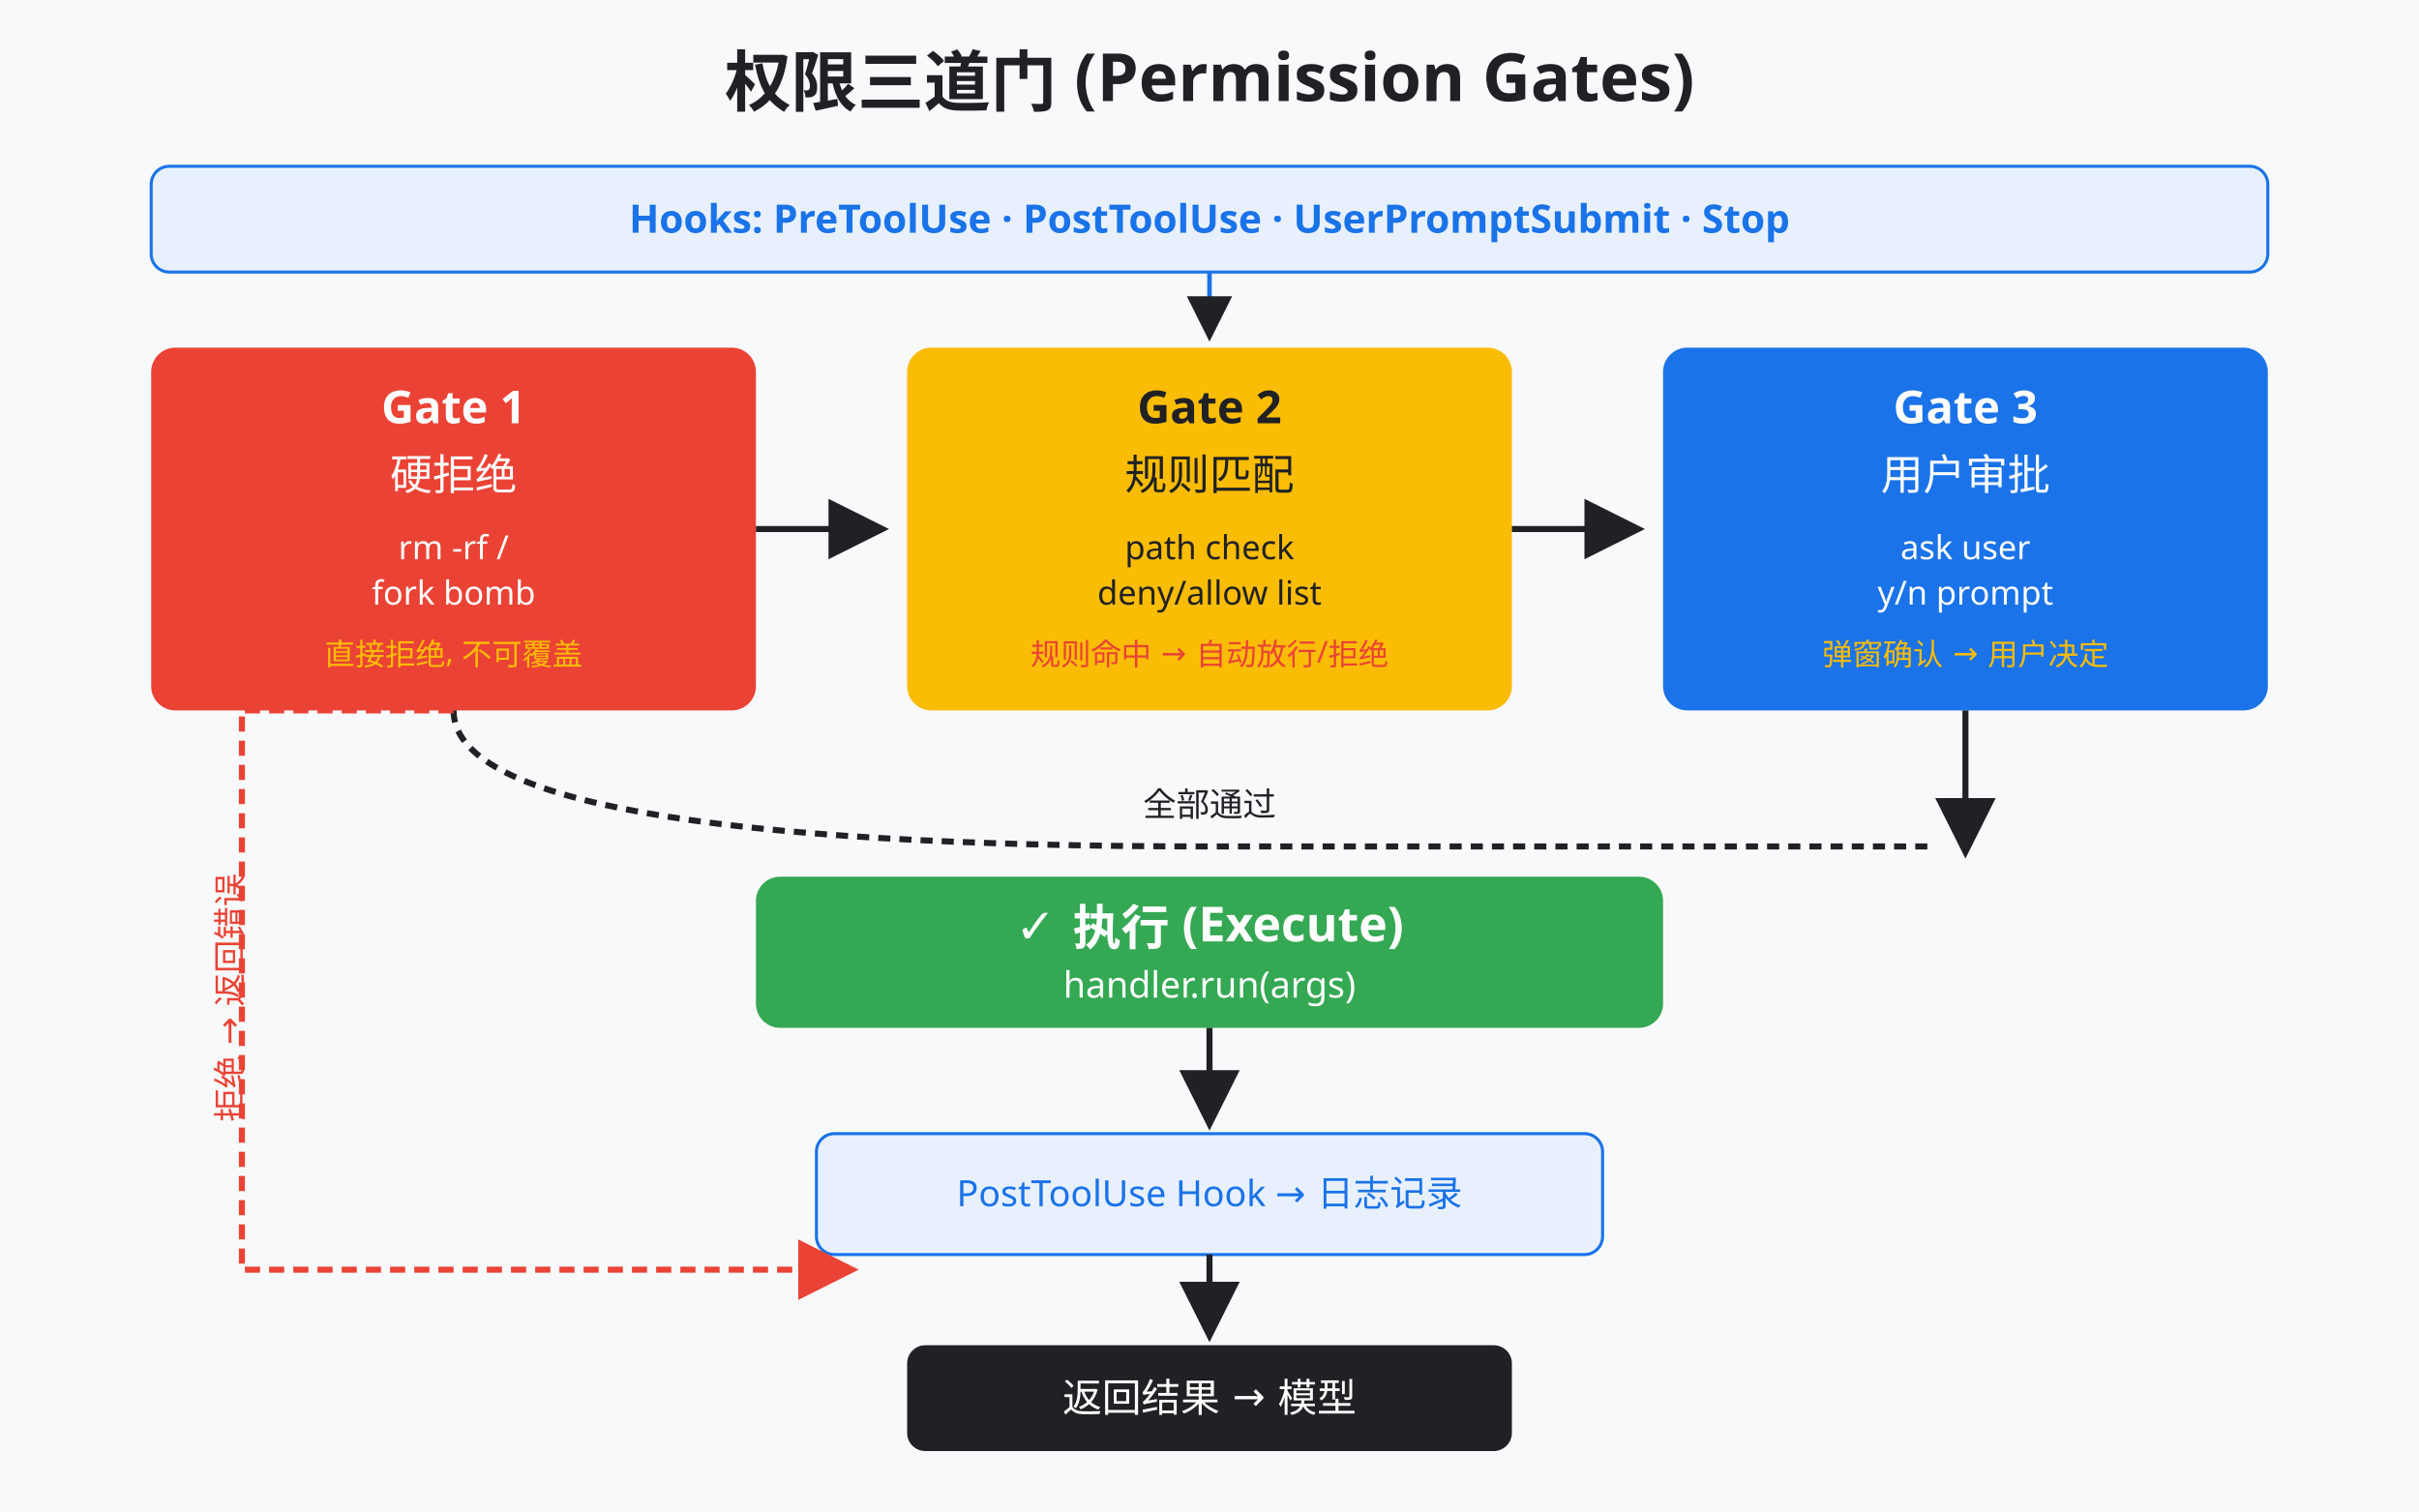
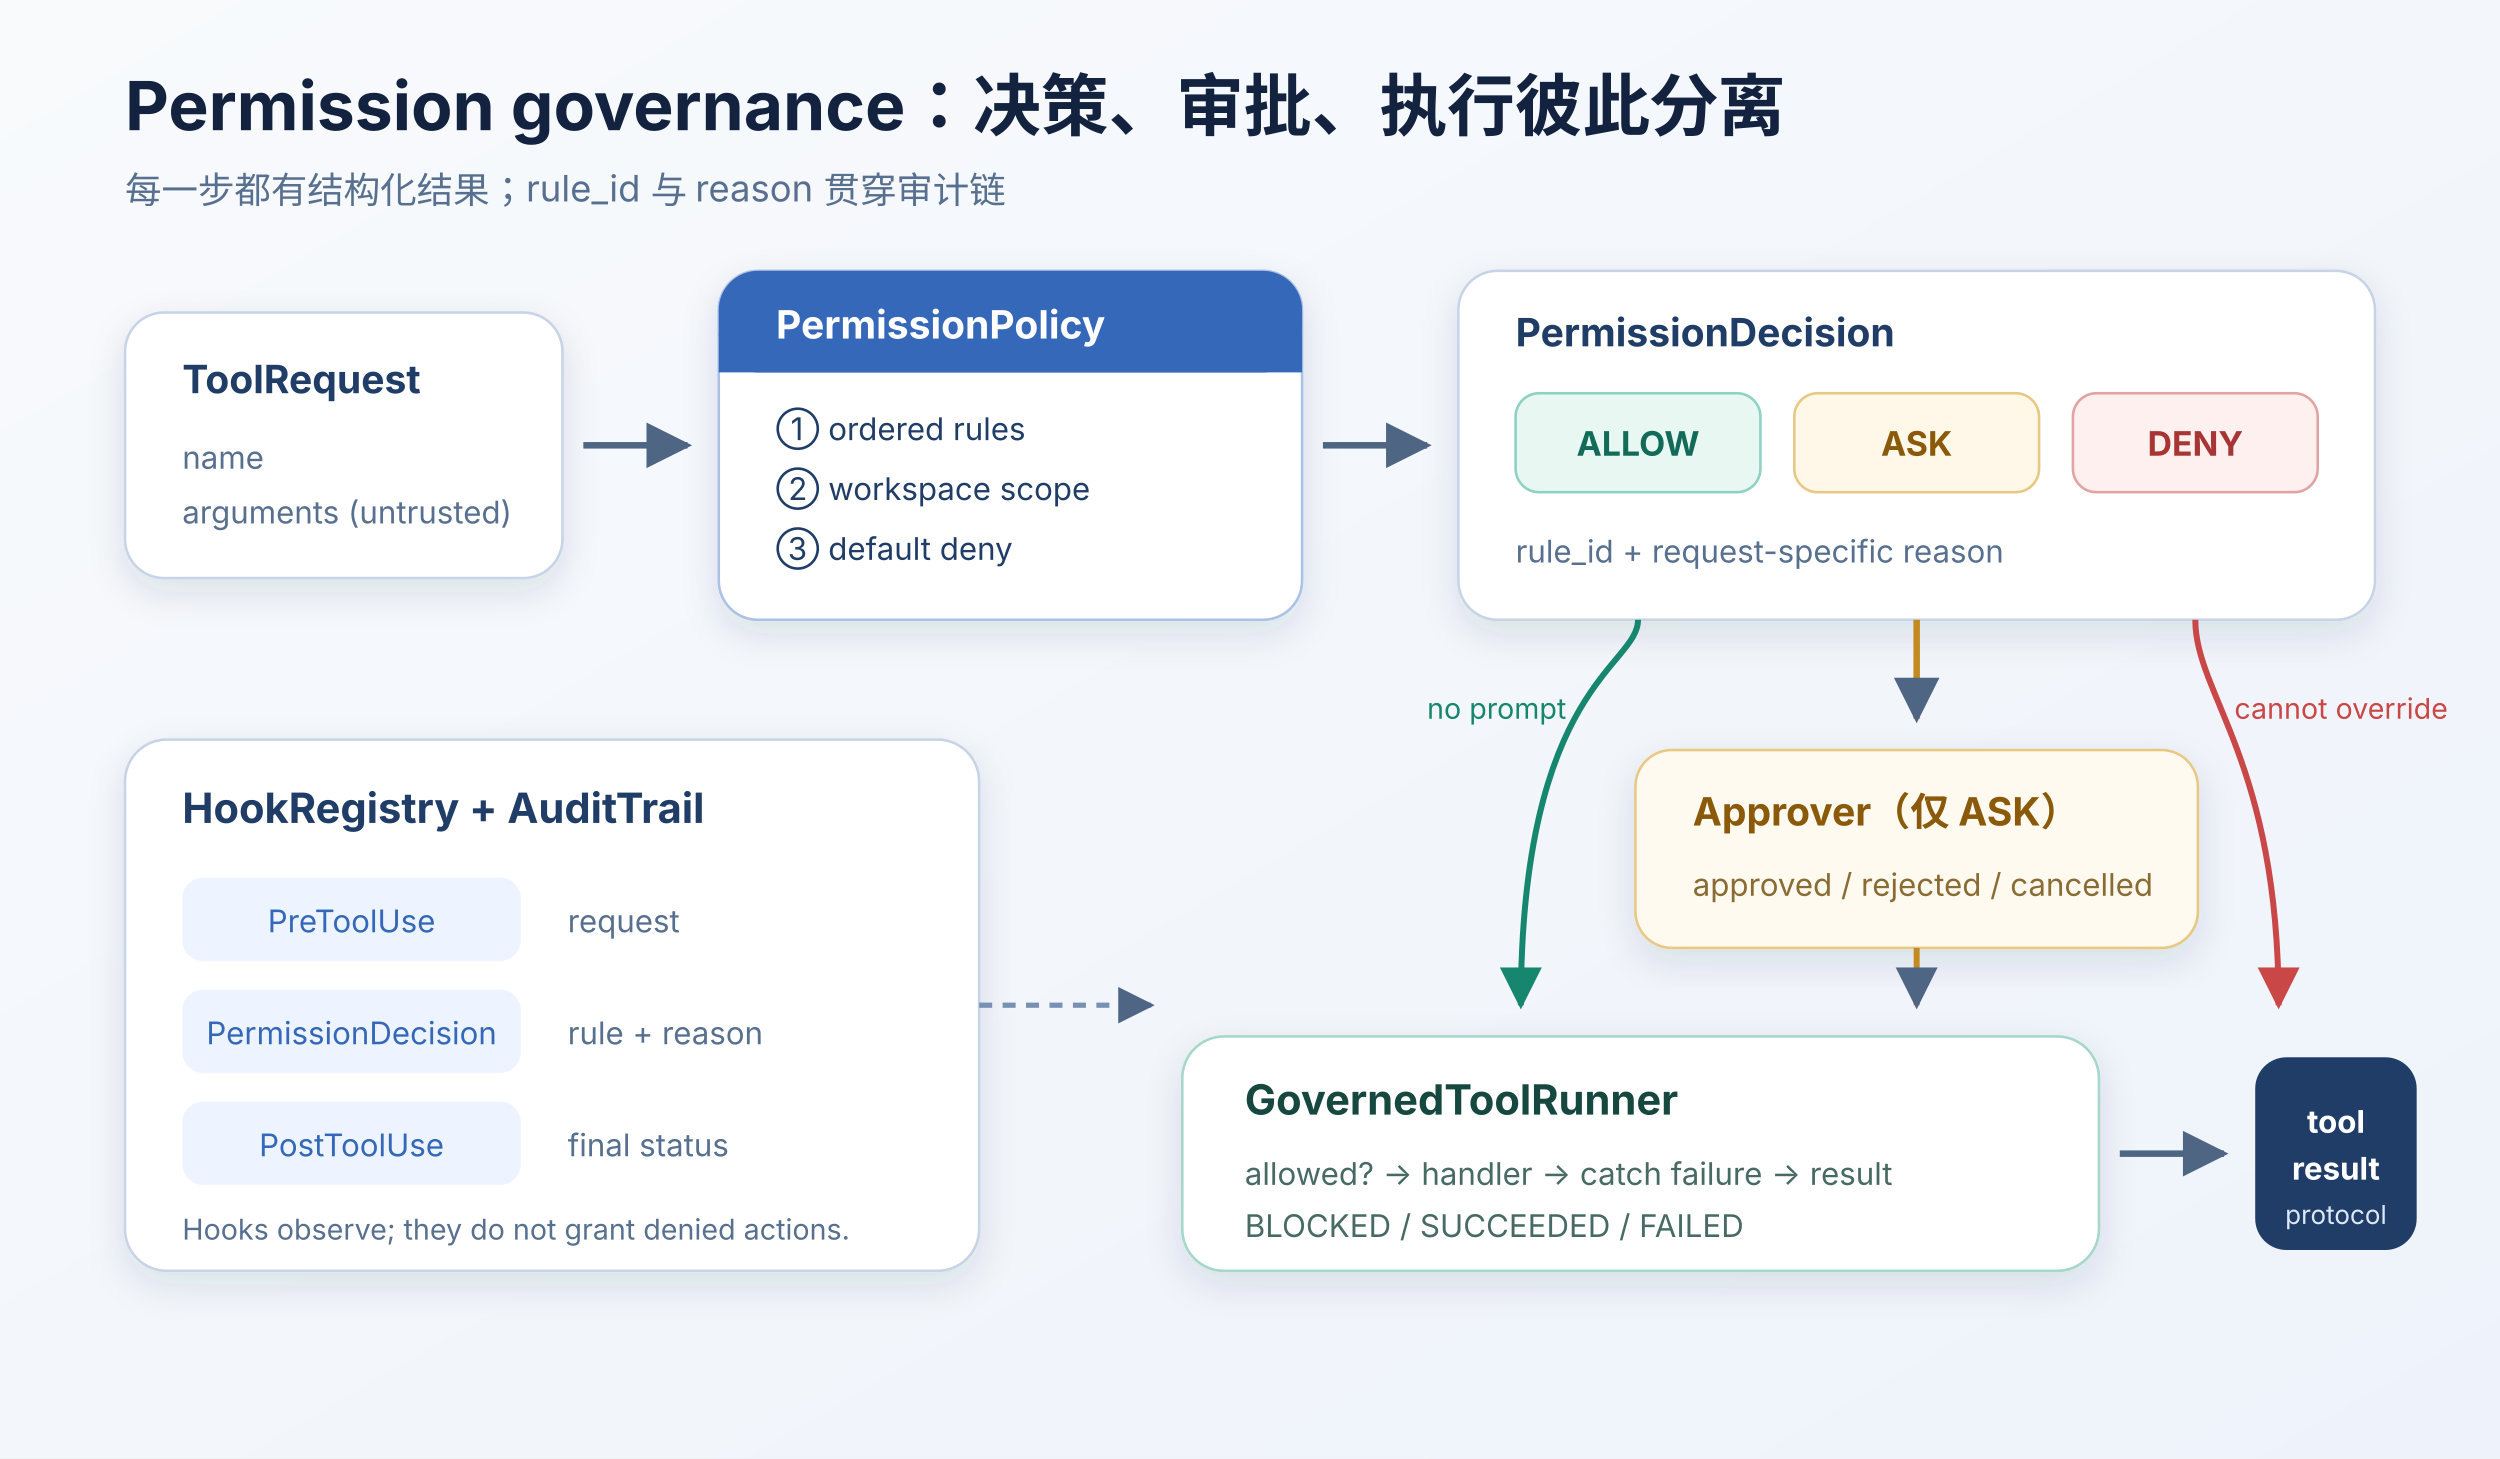
- <svg xmlns="http://www.w3.org/2000/svg" viewBox="0 0 800 500" font-family="sans-serif">
+ <svg xmlns="http://www.w3.org/2000/svg" viewBox="0 0 960 560" font-family="-apple-system, BlinkMacSystemFont, 'Segoe UI', 'PingFang SC', 'Microsoft YaHei', sans-serif">
  <defs>
-     <marker id="arrow" markerWidth="10" markerHeight="10" refX="8" refY="5" orient="auto">
-       <path d="M0,0 L10,5 L0,10 z" fill="#202124" />
+     <linearGradient id="background" x1="0" y1="0" x2="1" y2="1">
+       <stop offset="0" stop-color="#f8fafc" />
+       <stop offset="1" stop-color="#eef3fb" />
+     </linearGradient>
+     <filter id="shadow" x="-20%" y="-20%" width="140%" height="140%">
+       <feDropShadow dx="0" dy="5" stdDeviation="7" flood-color="#19304f" flood-opacity="0.12" />
+     </filter>
+     <marker id="arrow" viewBox="0 0 10 10" refX="9" refY="5" markerWidth="7" markerHeight="7" orient="auto">
+       <path d="M0 0 L10 5 L0 10 Z" fill="#4f6584" />
    </marker>
-     <marker id="arrowRed" markerWidth="10" markerHeight="10" refX="8" refY="5" orient="auto">
-       <path d="M0,0 L10,5 L0,10 z" fill="#ea4335" />
+     <marker id="arrow-green" viewBox="0 0 10 10" refX="9" refY="5" markerWidth="7" markerHeight="7" orient="auto">
+       <path d="M0 0 L10 5 L0 10 Z" fill="#16866f" />
+     </marker>
+     <marker id="arrow-red" viewBox="0 0 10 10" refX="9" refY="5" markerWidth="7" markerHeight="7" orient="auto">
+       <path d="M0 0 L10 5 L0 10 Z" fill="#c94747" />
    </marker>
  </defs>
-   <rect width="800" height="500" fill="#f8f9fa" />
-   <text x="400" y="35" text-anchor="middle" font-size="22" font-weight="bold" fill="#202124">权限三道门 (Permission Gates)</text>
-   <rect x="50" y="55" width="700" height="35" rx="6" fill="#e8f0fe" stroke="#1a73e8" stroke-width="1" />
-   <text x="400" y="77" text-anchor="middle" font-size="13" fill="#1a73e8" font-weight="bold">Hooks: PreToolUse · PostToolUse · UserPromptSubmit · Stop</text>
-   <line x1="400" y1="90" x2="400" y2="110" stroke="#1a73e8" stroke-width="1.5" marker-end="url(#arrow)" />
-   <rect x="50" y="115" width="200" height="120" rx="8" fill="#ea4335" />
-   <text x="150" y="140" text-anchor="middle" font-size="15" fill="white" font-weight="bold">Gate 1</text>
-   <text x="150" y="162" text-anchor="middle" font-size="14" fill="white">硬拒绝</text>
-   <text x="150" y="185" text-anchor="middle" font-size="11" fill="white">rm -rf /</text>
-   <text x="150" y="200" text-anchor="middle" font-size="11" fill="white">fork bomb</text>
-   <text x="150" y="220" text-anchor="middle" font-size="10" fill="#fbbc04">直接拒绝, 不可覆盖</text>
-   <line x1="250" y1="175" x2="290" y2="175" stroke="#202124" stroke-width="2" marker-end="url(#arrow)" />
-   <rect x="300" y="115" width="200" height="120" rx="8" fill="#fbbc04" />
-   <text x="400" y="140" text-anchor="middle" font-size="15" fill="#202124" font-weight="bold">Gate 2</text>
-   <text x="400" y="162" text-anchor="middle" font-size="14" fill="#202124">规则匹配</text>
-   <text x="400" y="185" text-anchor="middle" font-size="11" fill="#202124">path check</text>
-   <text x="400" y="200" text-anchor="middle" font-size="11" fill="#202124">deny/allow list</text>
-   <text x="400" y="220" text-anchor="middle" font-size="10" fill="#ea4335">规则命中 → 自动放行/拒绝</text>
-   <line x1="500" y1="175" x2="540" y2="175" stroke="#202124" stroke-width="2" marker-end="url(#arrow)" />
-   <rect x="550" y="115" width="200" height="120" rx="8" fill="#1a73e8" />
-   <text x="650" y="140" text-anchor="middle" font-size="15" fill="white" font-weight="bold">Gate 3</text>
-   <text x="650" y="162" text-anchor="middle" font-size="14" fill="white">用户审批</text>
-   <text x="650" y="185" text-anchor="middle" font-size="11" fill="white">ask user</text>
-   <text x="650" y="200" text-anchor="middle" font-size="11" fill="white">y/n prompt</text>
-   <text x="650" y="220" text-anchor="middle" font-size="10" fill="#fbbc04">弹窗确认 → 用户决定</text>
-   <line x1="650" y1="235" x2="650" y2="280" stroke="#202124" stroke-width="2" marker-end="url(#arrow)" />
-   <path d="M 150 235 Q 150 280 400 280 L 640 280" stroke="#202124" stroke-width="2" fill="none" stroke-dasharray="4,3" />
-   <text x="400" y="270" text-anchor="middle" font-size="11" fill="#202124">全部通过</text>
-   <rect x="250" y="290" width="300" height="50" rx="8" fill="#34a853" />
-   <text x="400" y="312" text-anchor="middle" font-size="16" fill="white" font-weight="bold">✓ 执行 (Execute)</text>
-   <text x="400" y="330" text-anchor="middle" font-size="12" fill="white">handler.run(args)</text>
-   <line x1="400" y1="340" x2="400" y2="370" stroke="#202124" stroke-width="2" marker-end="url(#arrow)" />
-   <rect x="270" y="375" width="260" height="40" rx="6" fill="#e8f0fe" stroke="#1a73e8" stroke-width="1" />
-   <text x="400" y="399" text-anchor="middle" font-size="12" fill="#1a73e8">PostToolUse Hook → 日志记录</text>
-   <line x1="400" y1="415" x2="400" y2="440" stroke="#202124" stroke-width="2" marker-end="url(#arrow)" />
-   <rect x="300" y="445" width="200" height="35" rx="6" fill="#202124" />
-   <text x="400" y="467" text-anchor="middle" font-size="13" fill="white">返回结果 → 模型</text>
-   <path d="M 150 235 L 80 235 L 80 420 L 280 420" stroke="#ea4335" stroke-width="2" fill="none" stroke-dasharray="5,3" marker-end="url(#arrowRed)" />
-   <text x="80" y="330" text-anchor="middle" font-size="11" fill="#ea4335" transform="rotate(-90 80 330)">拒绝 → 返回错误</text>
+   <rect width="960" height="560" fill="url(#background)" />
+   <text x="48" y="50" font-size="26" font-weight="700" fill="#13233f">Permission governance：决策、审批、执行彼此分离</text>
+   <text x="48" y="78" font-size="14" fill="#58708f">每一步都有结构化结果；rule_id 与 reason 贯穿审计链</text>
+   <rect x="48" y="120" width="168" height="102" rx="15" fill="#ffffff" stroke="#c7d4e7" filter="url(#shadow)" />
+   <text x="70" y="151" font-size="15" font-weight="700" fill="#203d68">ToolRequest</text>
+   <text x="70" y="180" font-size="12" fill="#58708f">name</text>
+   <text x="70" y="201" font-size="12" fill="#58708f">arguments (untrusted)</text>
+   <path d="M224 171 H264" fill="none" stroke="#4f6584" stroke-width="2.5" marker-end="url(#arrow)" />
+   <rect x="276" y="104" width="224" height="134" rx="15" fill="#ffffff" stroke="#abc2e6" filter="url(#shadow)" />
+   <rect x="276" y="104" width="224" height="39" rx="15" fill="#3568b8" />
+   <path d="M276 128 H500 V143 H276 Z" fill="#3568b8" />
+   <text x="298" y="130" font-size="15" font-weight="700" fill="#ffffff">PermissionPolicy</text>
+   <text x="298" y="169" font-size="12" fill="#203d68">① ordered rules</text>
+   <text x="298" y="192" font-size="12" fill="#203d68">② workspace scope</text>
+   <text x="298" y="215" font-size="12" fill="#203d68">③ default deny</text>
+   <path d="M508 171 H548" fill="none" stroke="#4f6584" stroke-width="2.5" marker-end="url(#arrow)" />
+   <rect x="560" y="104" width="352" height="134" rx="15" fill="#ffffff" stroke="#c7d4e7" filter="url(#shadow)" />
+   <text x="582" y="133" font-size="15" font-weight="700" fill="#203d68">PermissionDecision</text>
+   <rect x="582" y="151" width="94" height="38" rx="9" fill="#e9f7f3" stroke="#8fd1c2" />
+   <text x="629" y="175" text-anchor="middle" font-size="13" font-weight="700" fill="#126a59">ALLOW</text>
+   <rect x="689" y="151" width="94" height="38" rx="9" fill="#fff7e8" stroke="#e7c884" />
+   <text x="736" y="175" text-anchor="middle" font-size="13" font-weight="700" fill="#8a5a0a">ASK</text>
+   <rect x="796" y="151" width="94" height="38" rx="9" fill="#fff0f0" stroke="#e1a3a3" />
+   <text x="843" y="175" text-anchor="middle" font-size="13" font-weight="700" fill="#a73535">DENY</text>
+   <text x="582" y="216" font-size="12" fill="#58708f">rule_id + request-specific reason</text>
+   <path d="M736 238 V276" fill="none" stroke="#c38a22" stroke-width="2.5" marker-end="url(#arrow)" />
+   <rect x="628" y="288" width="216" height="76" rx="14" fill="#fffaf0" stroke="#e7c884" filter="url(#shadow)" />
+   <text x="650" y="317" font-size="15" font-weight="700" fill="#8a5a0a">Approver（仅 ASK）</text>
+   <text x="650" y="344" font-size="12" fill="#8a6b33">approved / rejected / cancelled</text>
+   <path d="M629 238 C629 256 584 263 584 386" fill="none" stroke="#16866f" stroke-width="2.3" marker-end="url(#arrow-green)" />
+   <text x="548" y="276" font-size="11" fill="#16866f">no prompt</text>
+   <path d="M843 238 C843 267 875 292 875 386" fill="none" stroke="#c94747" stroke-width="2.3" marker-end="url(#arrow-red)" />
+   <text x="858" y="276" font-size="11" fill="#c94747">cannot override</text>
+   <path d="M736 364 V386" fill="none" stroke="#c38a22" stroke-width="2.3" marker-end="url(#arrow)" />
+   <rect x="454" y="398" width="352" height="90" rx="16" fill="#ffffff" stroke="#a7d6cb" filter="url(#shadow)" />
+   <text x="478" y="428" font-size="16" font-weight="700" fill="#16483f">GovernedToolRunner</text>
+   <text x="478" y="455" font-size="12" fill="#476b64">allowed? → handler → catch failure → result</text>
+   <text x="478" y="475" font-size="12" fill="#476b64">BLOCKED / SUCCEEDED / FAILED</text>
+   <path d="M814 443 H854" fill="none" stroke="#4f6584" stroke-width="2.5" marker-end="url(#arrow)" />
+   <rect x="866" y="406" width="62" height="74" rx="12" fill="#203d68" />
+   <text x="897" y="435" text-anchor="middle" font-size="12" font-weight="700" fill="#ffffff">tool</text>
+   <text x="897" y="453" text-anchor="middle" font-size="12" font-weight="700" fill="#ffffff">result</text>
+   <text x="897" y="470" text-anchor="middle" font-size="10" fill="#dce7f7">protocol</text>
+   <rect x="48" y="284" width="328" height="204" rx="16" fill="#ffffff" stroke="#c7d4e7" filter="url(#shadow)" />
+   <text x="70" y="316" font-size="16" font-weight="700" fill="#203d68">HookRegistry + AuditTrail</text>
+   <rect x="70" y="337" width="130" height="32" rx="8" fill="#eef4ff" />
+   <text x="135" y="358" text-anchor="middle" font-size="12" fill="#3568b8">PreToolUse</text>
+   <text x="218" y="358" font-size="12" fill="#58708f">request</text>
+   <rect x="70" y="380" width="130" height="32" rx="8" fill="#eef4ff" />
+   <text x="135" y="401" text-anchor="middle" font-size="12" fill="#3568b8">PermissionDecision</text>
+   <text x="218" y="401" font-size="12" fill="#58708f">rule + reason</text>
+   <rect x="70" y="423" width="130" height="32" rx="8" fill="#eef4ff" />
+   <text x="135" y="444" text-anchor="middle" font-size="12" fill="#3568b8">PostToolUse</text>
+   <text x="218" y="444" font-size="12" fill="#58708f">final status</text>
+   <text x="70" y="476" font-size="11" fill="#58708f">Hooks observe; they do not grant denied actions.</text>
+   <path d="M376 386 H442" fill="none" stroke="#7890b1" stroke-width="2" stroke-dasharray="5 4" marker-end="url(#arrow)" />
</svg>
